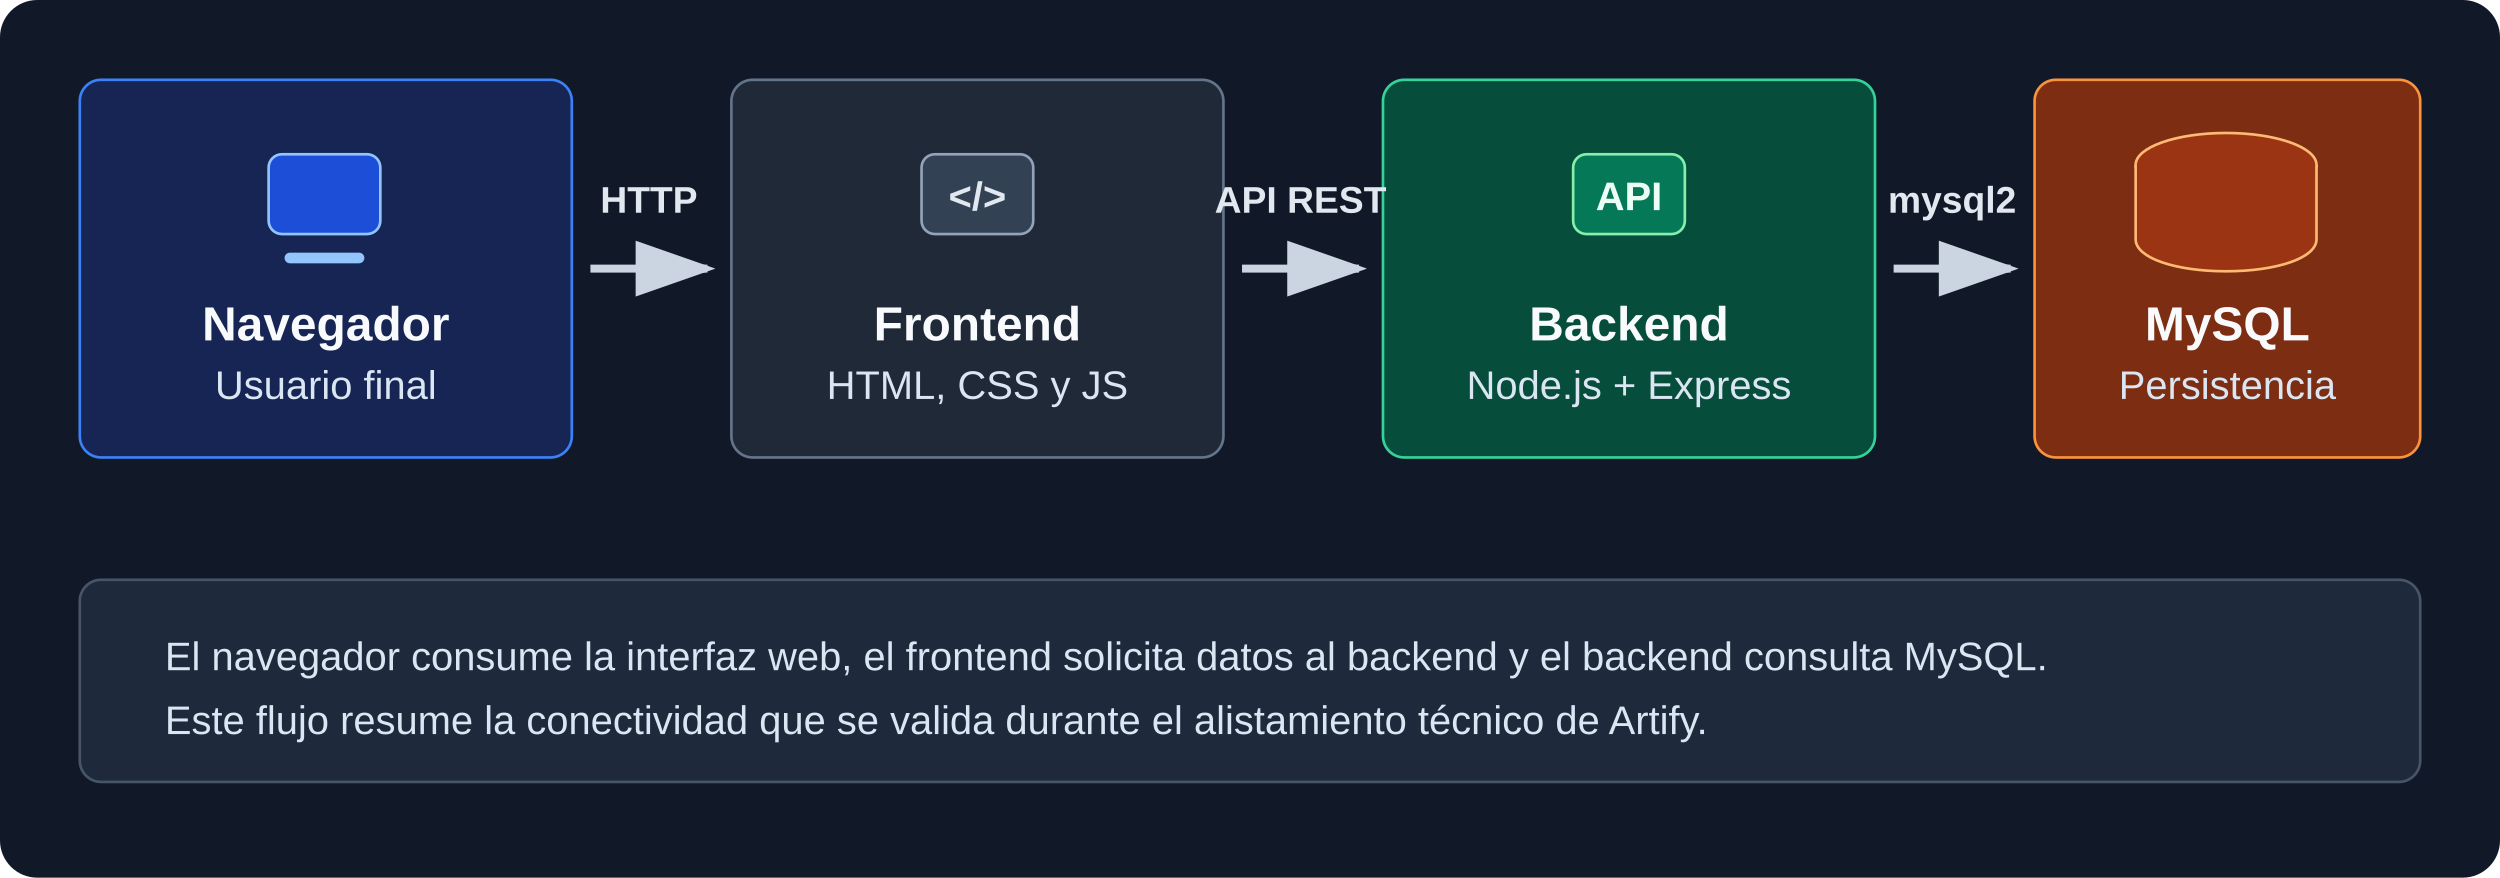
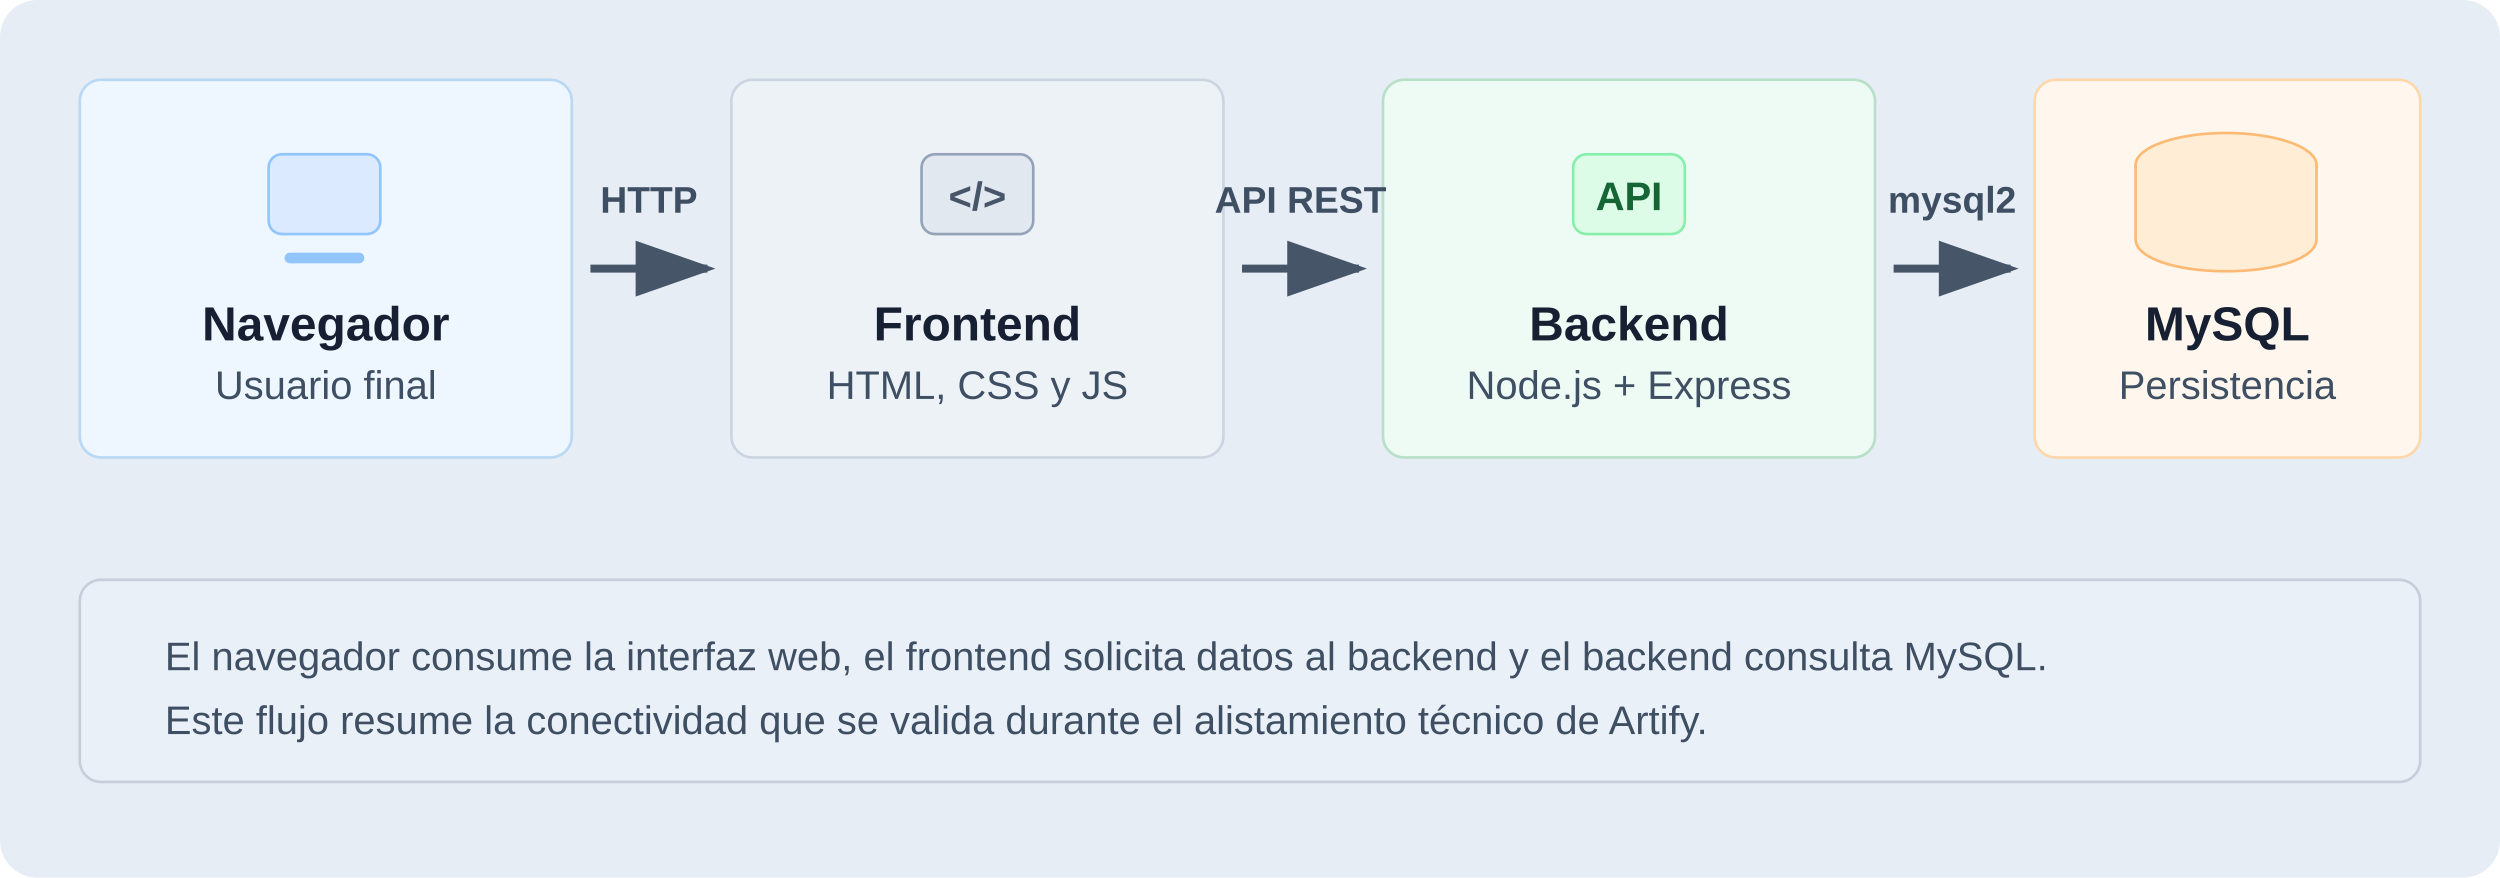
<svg xmlns="http://www.w3.org/2000/svg" width="940" height="330" viewBox="80 108 940 330" role="img" aria-labelledby="title desc">
  <defs>
    <marker id="arrow" markerWidth="11" markerHeight="11" refX="9" refY="3.5" orient="auto" markerUnits="strokeWidth">
-       <path d="M0,0 L0,7 L10,3.5 z" fill="#cbd5e1" />
+       <path d="M0,0 L0,7 L10,3.5 z" fill="#475569" />
    </marker>
    <style>
-       .card-title { font: 700 18px Arial, Helvetica, sans-serif; fill: #f8fafc; text-anchor: middle; }
-       .card-text { font: 400 15px Arial, Helvetica, sans-serif; fill: #dbe6f3; text-anchor: middle; }
-       .label { font: 700 14px Arial, Helvetica, sans-serif; fill: #e2e8f0; text-anchor: middle; }
-       .note { font: 400 15px Arial, Helvetica, sans-serif; fill: #dbe6f3; }
+       .card-title { font: 700 18px Arial, Helvetica, sans-serif; fill: #172033; text-anchor: middle; }
+       .card-text { font: 400 15px Arial, Helvetica, sans-serif; fill: #3f4f63; text-anchor: middle; }
+       .label { font: 700 14px Arial, Helvetica, sans-serif; fill: #3f4f63; text-anchor: middle; }
+       .note { font: 400 15px Arial, Helvetica, sans-serif; fill: #3f4f63; }
    </style>
  </defs>
-   <rect x="80" y="108" width="940" height="330" rx="14" ry="14" fill="#111827" />
-   <rect x="110" y="138" width="185" height="142" rx="8" fill="#172554" stroke="#3b82f6" />
-   <rect x="181" y="166" width="42" height="30" rx="5" fill="#1d4ed8" stroke="#93c5fd" />
+   <rect x="80" y="108" width="940" height="330" rx="14" ry="14" fill="#e6edf5" />
+   <rect x="110" y="138" width="185" height="142" rx="8" fill="#eef6ff" stroke="#b8d8f4" />
+   <rect x="181" y="166" width="42" height="30" rx="5" fill="#dbeafe" stroke="#93c5fd" />
  <line x1="189" y1="205" x2="215" y2="205" stroke="#93c5fd" stroke-width="4" stroke-linecap="round" />
  <text x="202.5" y="236" class="card-title">Navegador</text>
  <text x="202.5" y="258" class="card-text">Usuario final</text>
-   <rect x="355" y="138" width="185" height="142" rx="8" fill="#1f2937" stroke="#64748b" />
-   <rect x="426.5" y="166" width="42" height="30" rx="5" fill="#334155" stroke="#94a3b8" />
-   <text x="447.5" y="187" text-anchor="middle" font-family="Arial, Helvetica, sans-serif" font-size="15" font-weight="700" fill="#e2e8f0">&lt;/&gt;</text>
+   <rect x="355" y="138" width="185" height="142" rx="8" fill="#edf2f7" stroke="#cbd5e1" />
+   <rect x="426.5" y="166" width="42" height="30" rx="5" fill="#e2e8f0" stroke="#94a3b8" />
+   <text x="447.5" y="187" text-anchor="middle" font-family="Arial, Helvetica, sans-serif" font-size="15" font-weight="700" fill="#475569">&lt;/&gt;</text>
  <text x="447.5" y="236" class="card-title">Frontend</text>
  <text x="447.5" y="258" class="card-text">HTML, CSS y JS</text>
-   <rect x="600" y="138" width="185" height="142" rx="8" fill="#064e3b" stroke="#34d399" />
-   <rect x="671.5" y="166" width="42" height="30" rx="5" fill="#047857" stroke="#86efac" />
-   <text x="692.5" y="187" text-anchor="middle" font-family="Arial, Helvetica, sans-serif" font-size="15" font-weight="700" fill="#ecfdf5">API</text>
+   <rect x="600" y="138" width="185" height="142" rx="8" fill="#eefbf4" stroke="#b8dfc8" />
+   <rect x="671.5" y="166" width="42" height="30" rx="5" fill="#dcfce7" stroke="#86efac" />
+   <text x="692.5" y="187" text-anchor="middle" font-family="Arial, Helvetica, sans-serif" font-size="15" font-weight="700" fill="#166534">API</text>
  <text x="692.5" y="236" class="card-title">Backend</text>
  <text x="692.5" y="258" class="card-text">Node.js + Express</text>
-   <rect x="845" y="138" width="145" height="142" rx="8" fill="#7c2d12" stroke="#fb923c" />
-   <ellipse cx="917" cy="170" rx="34" ry="12" fill="#9a3412" stroke="#fdba74" />
-   <path d="M883 170 V198 C883 205 898 210 917 210 C936 210 951 205 951 198 V170" fill="#9a3412" stroke="#fdba74" />
+   <rect x="845" y="138" width="145" height="142" rx="8" fill="#fff7ed" stroke="#fed7aa" />
+   <ellipse cx="917" cy="170" rx="34" ry="12" fill="#ffedd5" stroke="#fdba74" />
+   <path d="M883 170 V198 C883 205 898 210 917 210 C936 210 951 205 951 198 V170" fill="#ffedd5" stroke="#fdba74" />
  <text x="917.5" y="236" class="card-title">MySQL</text>
  <text x="917.5" y="258" class="card-text">Persistencia</text>
-   <path d="M302 209 H346" stroke="#cbd5e1" stroke-width="3" marker-end="url(#arrow)" />
-   <path d="M547 209 H591" stroke="#cbd5e1" stroke-width="3" marker-end="url(#arrow)" />
-   <path d="M792 209 H836" stroke="#cbd5e1" stroke-width="3" marker-end="url(#arrow)" />
+   <path d="M302 209 H346" stroke="#475569" stroke-width="3" marker-end="url(#arrow)" />
+   <path d="M547 209 H591" stroke="#475569" stroke-width="3" marker-end="url(#arrow)" />
+   <path d="M792 209 H836" stroke="#475569" stroke-width="3" marker-end="url(#arrow)" />
  <text x="324" y="188" class="label">HTTP</text>
  <text x="569" y="188" class="label">API REST</text>
  <text x="814" y="188" class="label">mysql2</text>
-   <rect x="110" y="326" width="880" height="76" rx="8" fill="#1e293b" stroke="#475569" />
+   <rect x="110" y="326" width="880" height="76" rx="8" fill="#eaf0f7" stroke="#c5ceda" />
  <text x="142" y="360" class="note">El navegador consume la interfaz web, el frontend solicita datos al backend y el backend consulta MySQL.</text>
  <text x="142" y="384" class="note">Este flujo resume la conectividad que se valida durante el alistamiento técnico de Artify.</text>
</svg>
